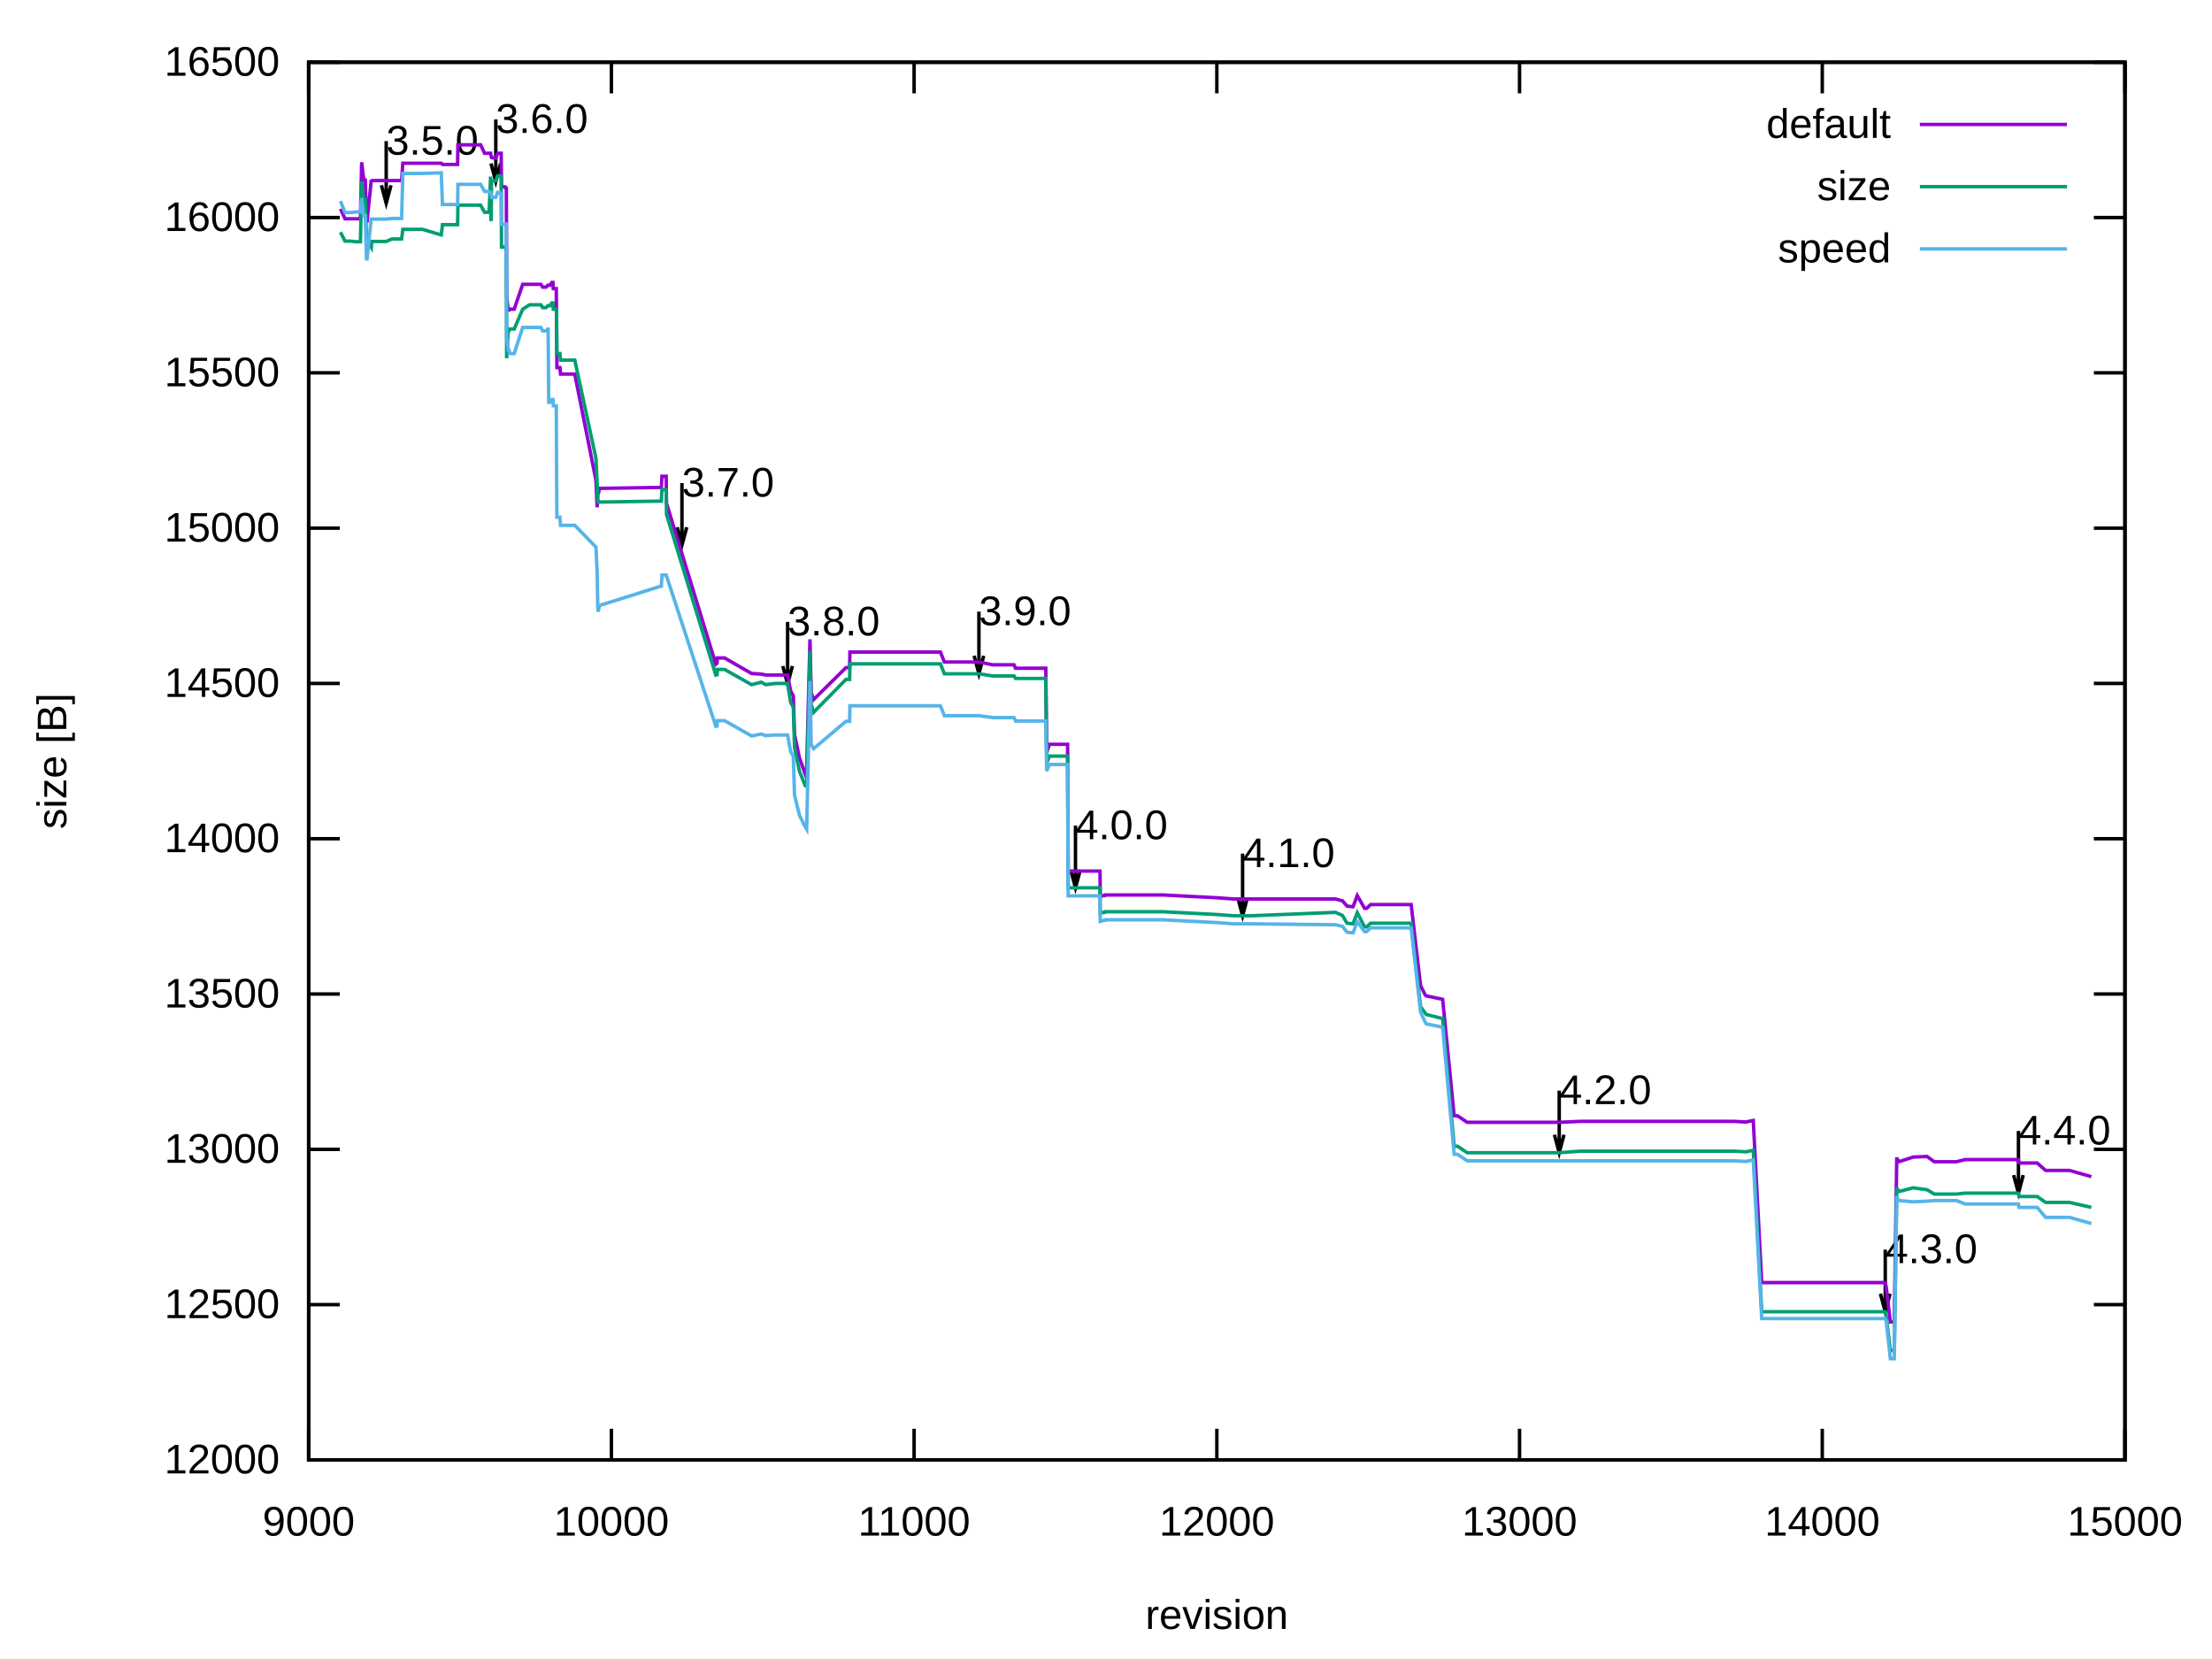
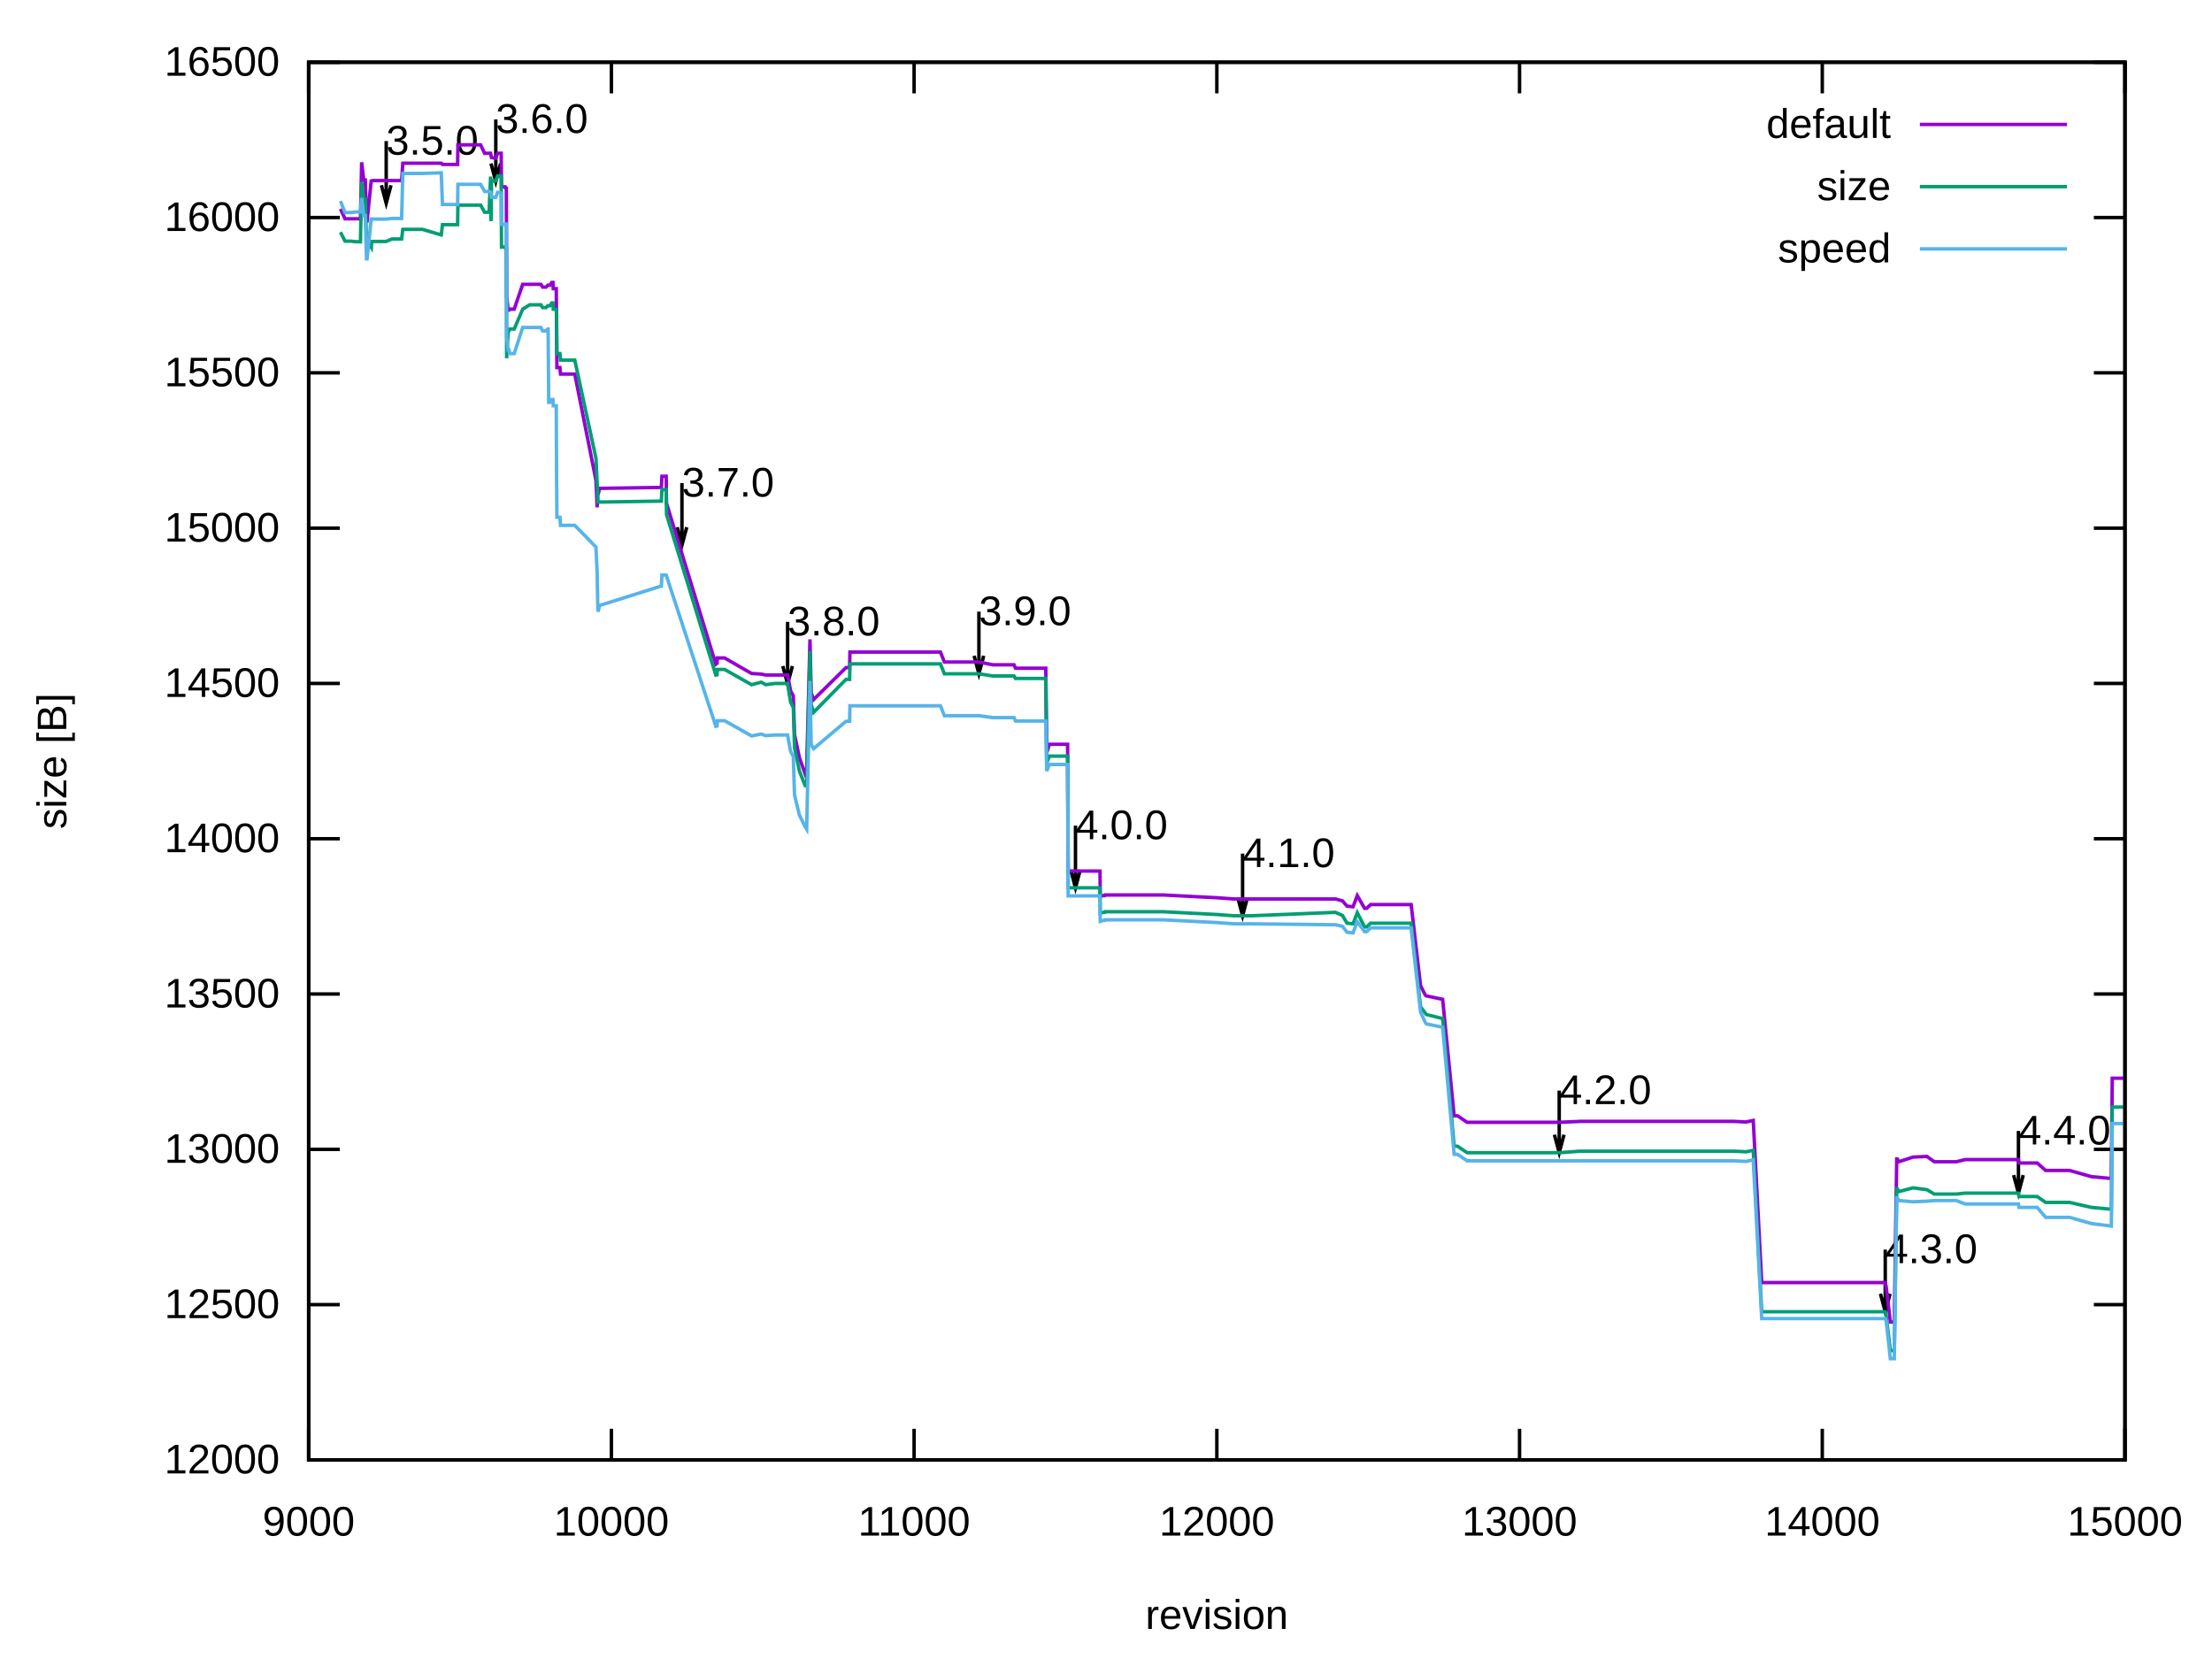
<svg xmlns="http://www.w3.org/2000/svg" xmlns:xlink="http://www.w3.org/1999/xlink" width="640" height="480" viewBox="0 0 640 480">
  <g id="gnuplot_canvas">
    <rect x="0" y="0" width="640" height="480" fill="none" />
    <defs>
      <circle id="gpDot" r="0.5" stroke-width="0.5" stroke="currentColor" />
      <path id="gpPt0" stroke-width="0.222" stroke="currentColor" d="M-1,0 h2 M0,-1 v2" />
      <path id="gpPt1" stroke-width="0.222" stroke="currentColor" d="M-1,-1 L1,1 M1,-1 L-1,1" />
      <path id="gpPt2" stroke-width="0.222" stroke="currentColor" d="M-1,0 L1,0 M0,-1 L0,1 M-1,-1 L1,1 M-1,1 L1,-1" />
      <rect id="gpPt3" stroke-width="0.222" stroke="currentColor" x="-1" y="-1" width="2" height="2" />
      <rect id="gpPt4" stroke-width="0.222" stroke="currentColor" fill="currentColor" x="-1" y="-1" width="2" height="2" />
      <circle id="gpPt5" stroke-width="0.222" stroke="currentColor" cx="0" cy="0" r="1" />
      <use xlink:href="#gpPt5" id="gpPt6" fill="currentColor" stroke="none" />
      <path id="gpPt7" stroke-width="0.222" stroke="currentColor" d="M0,-1.33 L-1.33,0.67 L1.33,0.67 z" />
      <use xlink:href="#gpPt7" id="gpPt8" fill="currentColor" stroke="none" />
      <use xlink:href="#gpPt7" id="gpPt9" stroke="currentColor" transform="rotate(180)" />
      <use xlink:href="#gpPt9" id="gpPt10" fill="currentColor" stroke="none" />
      <use xlink:href="#gpPt3" id="gpPt11" stroke="currentColor" transform="rotate(45)" />
      <use xlink:href="#gpPt11" id="gpPt12" fill="currentColor" stroke="none" />
      <path id="gpPt13" stroke-width="0.222" stroke="currentColor" d="M0,1.330 L1.265,0.411 L0.782,-1.067 L-0.782,-1.076 L-1.265,0.411 z" />
      <use xlink:href="#gpPt13" id="gpPt14" fill="currentColor" stroke="none" />
      <filter id="textbox" filterUnits="objectBoundingBox" x="0" y="0" height="1" width="1">
        <feFlood flood-color="white" flood-opacity="1" result="bgnd" />
        <feComposite in="SourceGraphic" in2="bgnd" operator="atop" />
      </filter>
      <filter id="greybox" filterUnits="objectBoundingBox" x="0" y="0" height="1" width="1">
        <feFlood flood-color="lightgrey" flood-opacity="1" result="grey" />
        <feComposite in="SourceGraphic" in2="grey" operator="atop" />
      </filter>
    </defs>
    <g fill="none" color="white" stroke="currentColor" stroke-width="1.00" stroke-linecap="butt" stroke-linejoin="miter">
</g>
    <g fill="none" color="black" stroke="currentColor" stroke-width="1.00" stroke-linecap="butt" stroke-linejoin="miter">
      <path stroke="black" d="M89.31,422.40 L98.31,422.40 M614.82,422.40 L605.82,422.40  " />
      <g transform="translate(80.92,426.30)" stroke="none" fill="black" font-family="Arial" font-size="12.00" text-anchor="end">
        <text>
          <tspan font-family="Arial"> 12000</tspan>
        </text>
      </g>
    </g>
    <g fill="none" color="black" stroke="currentColor" stroke-width="1.00" stroke-linecap="butt" stroke-linejoin="miter">
      <path stroke="black" d="M89.31,377.47 L98.31,377.47 M614.82,377.47 L605.82,377.47  " />
      <g transform="translate(80.92,381.37)" stroke="none" fill="black" font-family="Arial" font-size="12.00" text-anchor="end">
        <text>
          <tspan font-family="Arial"> 12500</tspan>
        </text>
      </g>
    </g>
    <g fill="none" color="black" stroke="currentColor" stroke-width="1.00" stroke-linecap="butt" stroke-linejoin="miter">
      <path stroke="black" d="M89.31,332.54 L98.31,332.54 M614.82,332.54 L605.82,332.54  " />
      <g transform="translate(80.92,336.44)" stroke="none" fill="black" font-family="Arial" font-size="12.00" text-anchor="end">
        <text>
          <tspan font-family="Arial"> 13000</tspan>
        </text>
      </g>
    </g>
    <g fill="none" color="black" stroke="currentColor" stroke-width="1.00" stroke-linecap="butt" stroke-linejoin="miter">
      <path stroke="black" d="M89.31,287.60 L98.31,287.60 M614.82,287.60 L605.82,287.60  " />
      <g transform="translate(80.92,291.50)" stroke="none" fill="black" font-family="Arial" font-size="12.00" text-anchor="end">
        <text>
          <tspan font-family="Arial"> 13500</tspan>
        </text>
      </g>
    </g>
    <g fill="none" color="black" stroke="currentColor" stroke-width="1.00" stroke-linecap="butt" stroke-linejoin="miter">
      <path stroke="black" d="M89.31,242.67 L98.31,242.67 M614.82,242.67 L605.82,242.67  " />
      <g transform="translate(80.92,246.57)" stroke="none" fill="black" font-family="Arial" font-size="12.00" text-anchor="end">
        <text>
          <tspan font-family="Arial"> 14000</tspan>
        </text>
      </g>
    </g>
    <g fill="none" color="black" stroke="currentColor" stroke-width="1.00" stroke-linecap="butt" stroke-linejoin="miter">
      <path stroke="black" d="M89.31,197.74 L98.31,197.74 M614.82,197.74 L605.82,197.74  " />
      <g transform="translate(80.92,201.64)" stroke="none" fill="black" font-family="Arial" font-size="12.00" text-anchor="end">
        <text>
          <tspan font-family="Arial"> 14500</tspan>
        </text>
      </g>
    </g>
    <g fill="none" color="black" stroke="currentColor" stroke-width="1.00" stroke-linecap="butt" stroke-linejoin="miter">
      <path stroke="black" d="M89.31,152.81 L98.31,152.81 M614.82,152.81 L605.82,152.81  " />
      <g transform="translate(80.92,156.71)" stroke="none" fill="black" font-family="Arial" font-size="12.00" text-anchor="end">
        <text>
          <tspan font-family="Arial"> 15000</tspan>
        </text>
      </g>
    </g>
    <g fill="none" color="black" stroke="currentColor" stroke-width="1.00" stroke-linecap="butt" stroke-linejoin="miter">
      <path stroke="black" d="M89.31,107.87 L98.31,107.87 M614.82,107.87 L605.82,107.87  " />
      <g transform="translate(80.92,111.77)" stroke="none" fill="black" font-family="Arial" font-size="12.00" text-anchor="end">
        <text>
          <tspan font-family="Arial"> 15500</tspan>
        </text>
      </g>
    </g>
    <g fill="none" color="black" stroke="currentColor" stroke-width="1.00" stroke-linecap="butt" stroke-linejoin="miter">
      <path stroke="black" d="M89.31,62.94 L98.31,62.94 M614.82,62.94 L605.82,62.94  " />
      <g transform="translate(80.92,66.84)" stroke="none" fill="black" font-family="Arial" font-size="12.00" text-anchor="end">
        <text>
          <tspan font-family="Arial"> 16000</tspan>
        </text>
      </g>
    </g>
    <g fill="none" color="black" stroke="currentColor" stroke-width="1.00" stroke-linecap="butt" stroke-linejoin="miter">
      <path stroke="black" d="M89.31,18.01 L98.31,18.01 M614.82,18.01 L605.82,18.01  " />
      <g transform="translate(80.92,21.91)" stroke="none" fill="black" font-family="Arial" font-size="12.00" text-anchor="end">
        <text>
          <tspan font-family="Arial"> 16500</tspan>
        </text>
      </g>
    </g>
    <g fill="none" color="black" stroke="currentColor" stroke-width="1.00" stroke-linecap="butt" stroke-linejoin="miter">
      <path stroke="black" d="M89.31,422.40 L89.31,413.40 M89.31,18.01 L89.31,27.01  " />
      <g transform="translate(89.31,444.30)" stroke="none" fill="black" font-family="Arial" font-size="12.00" text-anchor="middle">
        <text>
          <tspan font-family="Arial"> 9000</tspan>
        </text>
      </g>
    </g>
    <g fill="none" color="black" stroke="currentColor" stroke-width="1.00" stroke-linecap="butt" stroke-linejoin="miter">
      <path stroke="black" d="M176.90,422.40 L176.90,413.40 M176.90,18.01 L176.90,27.01  " />
      <g transform="translate(176.90,444.30)" stroke="none" fill="black" font-family="Arial" font-size="12.00" text-anchor="middle">
        <text>
          <tspan font-family="Arial"> 10000</tspan>
        </text>
      </g>
    </g>
    <g fill="none" color="black" stroke="currentColor" stroke-width="1.00" stroke-linecap="butt" stroke-linejoin="miter">
      <path stroke="black" d="M264.48,422.40 L264.48,413.40 M264.48,18.01 L264.48,27.01  " />
      <g transform="translate(264.48,444.30)" stroke="none" fill="black" font-family="Arial" font-size="12.00" text-anchor="middle">
        <text>
          <tspan font-family="Arial"> 11000</tspan>
        </text>
      </g>
    </g>
    <g fill="none" color="black" stroke="currentColor" stroke-width="1.00" stroke-linecap="butt" stroke-linejoin="miter">
      <path stroke="black" d="M352.07,422.40 L352.07,413.40 M352.07,18.01 L352.07,27.01  " />
      <g transform="translate(352.07,444.30)" stroke="none" fill="black" font-family="Arial" font-size="12.00" text-anchor="middle">
        <text>
          <tspan font-family="Arial"> 12000</tspan>
        </text>
      </g>
    </g>
    <g fill="none" color="black" stroke="currentColor" stroke-width="1.00" stroke-linecap="butt" stroke-linejoin="miter">
      <path stroke="black" d="M439.65,422.40 L439.65,413.40 M439.65,18.01 L439.65,27.01  " />
      <g transform="translate(439.65,444.30)" stroke="none" fill="black" font-family="Arial" font-size="12.00" text-anchor="middle">
        <text>
          <tspan font-family="Arial"> 13000</tspan>
        </text>
      </g>
    </g>
    <g fill="none" color="black" stroke="currentColor" stroke-width="1.00" stroke-linecap="butt" stroke-linejoin="miter">
      <path stroke="black" d="M527.24,422.40 L527.24,413.40 M527.24,18.01 L527.24,27.01  " />
      <g transform="translate(527.24,444.30)" stroke="none" fill="black" font-family="Arial" font-size="12.00" text-anchor="middle">
        <text>
          <tspan font-family="Arial"> 14000</tspan>
        </text>
      </g>
    </g>
    <g fill="none" color="black" stroke="currentColor" stroke-width="1.00" stroke-linecap="butt" stroke-linejoin="miter">
      <path stroke="black" d="M614.82,422.40 L614.82,413.40 M614.82,18.01 L614.82,27.01  " />
      <g transform="translate(614.82,444.30)" stroke="none" fill="black" font-family="Arial" font-size="12.00" text-anchor="middle">
        <text>
          <tspan font-family="Arial"> 15000</tspan>
        </text>
      </g>
    </g>
    <g fill="none" color="black" stroke="currentColor" stroke-width="1.00" stroke-linecap="butt" stroke-linejoin="miter">
</g>
    <g fill="none" color="black" stroke="currentColor" stroke-width="1.00" stroke-linecap="butt" stroke-linejoin="miter">
      <path stroke="black" d="M89.31,18.01 L89.31,422.40 L614.82,422.40 L614.82,18.01 L89.31,18.01 Z  " />
      <g transform="translate(111.73,44.74)" stroke="none" fill="black" font-family="Arial" font-size="12.00" text-anchor="start">
        <text>
          <tspan font-family="Arial">3.5.0</tspan>
        </text>
      </g>
      <g transform="translate(143.44,38.45)" stroke="none" fill="black" font-family="Arial" font-size="12.00" text-anchor="start">
        <text>
          <tspan font-family="Arial">3.6.0</tspan>
        </text>
      </g>
      <g transform="translate(197.30,143.68)" stroke="none" fill="black" font-family="Arial" font-size="12.00" text-anchor="start">
        <text>
          <tspan font-family="Arial">3.7.0</tspan>
        </text>
      </g>
      <g transform="translate(227.87,183.85)" stroke="none" fill="black" font-family="Arial" font-size="12.00" text-anchor="start">
        <text>
          <tspan font-family="Arial">3.8.0</tspan>
        </text>
      </g>
      <g transform="translate(283.22,180.88)" stroke="none" fill="black" font-family="Arial" font-size="12.00" text-anchor="start">
        <text>
          <tspan font-family="Arial">3.9.0</tspan>
        </text>
      </g>
      <g transform="translate(311.16,242.80)" stroke="none" fill="black" font-family="Arial" font-size="12.00" text-anchor="start">
        <text>
          <tspan font-family="Arial">4.0.0</tspan>
        </text>
      </g>
      <g transform="translate(359.51,250.88)" stroke="none" fill="black" font-family="Arial" font-size="12.00" text-anchor="start">
        <text>
          <tspan font-family="Arial">4.1.0</tspan>
        </text>
      </g>
      <g transform="translate(451.12,319.45)" stroke="none" fill="black" font-family="Arial" font-size="12.00" text-anchor="start">
        <text>
          <tspan font-family="Arial">4.2.0</tspan>
        </text>
      </g>
      <g transform="translate(545.45,365.46)" stroke="none" fill="black" font-family="Arial" font-size="12.00" text-anchor="start">
        <text>
          <tspan font-family="Arial">4.3.0</tspan>
        </text>
      </g>
      <g transform="translate(583.99,331.13)" stroke="none" fill="black" font-family="Arial" font-size="12.00" text-anchor="start">
        <text>
          <tspan font-family="Arial">4.4.0</tspan>
        </text>
      </g>
    </g>
    <g fill="none" color="black" stroke="currentColor" stroke-width="1.00" stroke-linecap="butt" stroke-linejoin="miter">
      <path stroke="black" d="M110.35,53.60 L111.74,58.80 L113.13,53.60 M111.74,40.83 L111.74,58.80  " />
    </g>
    <g fill="none" color="black" stroke="currentColor" stroke-width="1.00" stroke-linecap="butt" stroke-linejoin="miter">
      <path stroke="black" d="M142.06,47.31 L143.45,52.51 L144.84,47.31 M143.45,34.54 L143.45,52.51  " />
    </g>
    <g fill="none" color="black" stroke="currentColor" stroke-width="1.00" stroke-linecap="butt" stroke-linejoin="miter">
      <path stroke="black" d="M195.92,152.54 L197.31,157.74 L198.70,152.54 M197.31,139.77 L197.31,157.74  " />
    </g>
    <g fill="none" color="black" stroke="currentColor" stroke-width="1.00" stroke-linecap="butt" stroke-linejoin="miter">
      <path stroke="black" d="M226.49,192.71 L227.88,197.91 L229.27,192.71 M227.88,179.94 L227.88,197.91  " />
    </g>
    <g fill="none" color="black" stroke="currentColor" stroke-width="1.00" stroke-linecap="butt" stroke-linejoin="miter">
      <path stroke="black" d="M281.84,189.74 L283.23,194.94 L284.62,189.74 M283.23,176.97 L283.23,194.94  " />
    </g>
    <g fill="none" color="black" stroke="currentColor" stroke-width="1.00" stroke-linecap="butt" stroke-linejoin="miter">
      <path stroke="black" d="M309.78,251.66 L311.17,256.86 L312.56,251.66 M311.17,238.89 L311.17,256.86  " />
    </g>
    <g fill="none" color="black" stroke="currentColor" stroke-width="1.00" stroke-linecap="butt" stroke-linejoin="miter">
      <path stroke="black" d="M358.13,259.74 L359.52,264.95 L360.91,259.74 M359.52,246.97 L359.52,264.95  " />
    </g>
    <g fill="none" color="black" stroke="currentColor" stroke-width="1.00" stroke-linecap="butt" stroke-linejoin="miter">
      <path stroke="black" d="M449.74,328.31 L451.13,333.51 L452.52,328.31 M451.13,315.54 L451.13,333.51  " />
    </g>
    <g fill="none" color="black" stroke="currentColor" stroke-width="1.00" stroke-linecap="butt" stroke-linejoin="miter">
      <path stroke="black" d="M544.07,374.32 L545.46,379.52 L546.85,374.32 M545.46,361.55 L545.46,379.52  " />
    </g>
    <g fill="none" color="black" stroke="currentColor" stroke-width="1.00" stroke-linecap="butt" stroke-linejoin="miter">
      <path stroke="black" d="M582.61,339.99 L584.00,345.20 L585.39,339.99 M584.00,327.22 L584.00,345.20  " />
    </g>
    <g fill="none" color="black" stroke="currentColor" stroke-width="1.00" stroke-linecap="butt" stroke-linejoin="miter">
</g>
    <g id="gnuplot_plot_1">
      <g fill="none" color="black" stroke="currentColor" stroke-width="1.00" stroke-linecap="butt" stroke-linejoin="miter">
        <g transform="translate(547.09,39.91)" stroke="none" fill="black" font-family="Arial" font-size="12.00" text-anchor="end">
          <text>
            <tspan font-family="Arial">default</tspan>
          </text>
        </g>
      </g>
      <g fill="none" color="black" stroke="currentColor" stroke-width="1.00" stroke-linecap="butt" stroke-linejoin="miter">
-         <path stroke="rgb(148,   0, 211)" d="M555.48,36.01 L598.04,36.01 M98.51,60.43 L99.82,63.30 L100.17,63.30 L100.43,63.30 L101.40,63.30 L103.06,63.30   L104.29,63.30 L104.64,46.95 L105.25,52.07 L105.69,52.07 L106.04,63.93 L106.21,63.93 L107.44,51.98 L107.53,52.25   L108.40,52.25 L109.72,52.25 L111.73,52.25 L113.40,52.25 L114.80,52.25 L116.20,52.25 L116.55,47.22 L117.25,47.22   L120.32,47.22 L122.24,47.22 L127.67,47.22 L128.02,47.58 L128.29,47.58 L128.90,47.58 L129.69,47.58 L131.18,47.58   L131.96,47.58 L132.40,47.58 L132.49,41.91 L132.93,41.91 L134.94,41.91 L136.61,41.91 L137.48,41.91 L139.06,41.91   L140.20,44.34 L140.90,44.34 L141.51,44.34 L141.95,44.34 L142.04,44.88 L142.12,45.24 L142.21,45.60 L143.44,45.78   L143.96,44.34 L144.66,44.34 L144.93,44.34 L145.01,44.34 L145.10,54.05 L145.19,54.05 L145.36,54.05 L145.80,54.05   L145.89,54.05 L146.15,54.05 L146.33,54.49 L146.50,54.49 L146.59,85.77 L147.03,89.72 L147.29,89.72 L147.47,89.45   L147.55,89.45 L147.64,89.45 L148.78,89.45 L151.23,82.26 L153.25,82.26 L154.12,82.26 L154.74,82.26 L155.09,82.26   L155.96,82.26 L156.22,82.26 L156.31,82.26 L156.40,82.26 L156.49,82.26 L157.01,83.07 L157.98,83.07 L158.50,82.53   L158.59,82.53 L158.76,82.53 L159.12,82.53 L159.64,81.72 L159.99,81.72 L160.08,83.52 L160.69,83.52 L160.95,83.52   L161.04,95.20 L161.13,106.35 L162.01,106.35 L162.18,108.23 L162.53,108.23 L166.30,108.23 L172.43,138.97 L172.78,146.79   L172.95,141.57 L173.04,143.10 L173.48,141.30 L191.17,141.03 L191.35,141.03 L191.52,137.80 L192.13,137.80 L192.75,137.80   L192.84,145.62 L207.11,192.17 L207.46,191.90 L207.55,190.37 L208.95,190.37 L209.04,190.37 L209.65,190.37 L217.45,194.86   L220.25,195.04 L221.56,195.31 L224.19,195.31 L225.77,195.31 L227.87,195.31 L228.75,199.90 L229.53,201.33 L229.88,212.48   L231.29,219.22 L232.95,223.89 L233.39,222.99 L234.35,184.98 L234.70,200.43 L235.40,202.41 L244.77,193.16 L245.39,193.16   L245.74,193.16 L245.82,193.16 L245.91,188.66 L246.09,188.66 L246.96,188.66 L255.72,188.66 L260.98,188.66 L262.20,188.66   L272.10,188.66 L273.24,191.54 L277.62,191.54 L283.22,191.54 L287.25,192.35 L293.38,192.35 L293.82,193.34 L296.97,193.34   L302.58,193.34 L302.84,217.78 L303.63,215.35 L308.89,215.35 L309.06,252.02 L311.16,252.02 L315.80,252.02 L318.26,252.02   L318.34,259.39 L319.22,259.12 L319.66,259.12 L319.75,258.94 L320.27,258.94 L320.36,258.94 L327.72,258.94 L336.47,258.94   L352.15,259.75 L356.97,260.10 L359.51,260.10 L360.65,260.10 L360.82,260.10 L361.00,260.10 L361.35,260.10 L361.61,260.10   L362.05,260.10 L386.40,260.10 L388.41,260.64 L389.73,262.17 L391.48,262.35 L392.70,259.12 L394.81,262.80 L395.42,262.80   L396.56,261.72 L408.29,261.72 L411.01,285.18 L412.41,287.96 L412.67,288.14 L417.40,289.13 L420.73,322.83 L421.70,322.83   L424.50,324.72 L427.56,324.72 L428.70,324.72 L430.10,324.72 L430.89,324.72 L436.93,324.72 L451.12,324.72 L457.17,324.45   L465.93,324.45 L483.00,324.45 L500.00,324.45 L500.87,324.45 L501.75,324.45 L505.16,324.63 L507.27,324.18 L509.72,371.09   L518.48,371.09 L527.24,371.09 L543.35,371.09 L545.45,371.09 L545.72,372.26 L546.94,382.50 L547.82,382.50 L548.08,382.50   L548.78,335.32 L548.96,335.32 L549.39,336.13 L553.51,334.78 L557.54,334.60 L559.64,336.13 L562.09,336.13 L562.71,336.13   L566.04,336.13 L568.58,335.50 L571.90,335.50 L573.48,335.50 L583.99,335.50 L584.17,336.49 L589.42,336.49 L591.87,338.65   L598.79,338.65 L605.10,340.44  " />
+         <path stroke="rgb(148,   0, 211)" d="M555.48,36.01 L598.04,36.01 M98.51,60.43 L99.82,63.30 L100.17,63.30 L100.43,63.30 L101.40,63.30 L103.06,63.30   L104.29,63.30 L104.64,46.95 L105.25,52.07 L105.69,52.07 L106.04,63.93 L106.21,63.93 L107.44,51.98 L107.53,52.25   L108.40,52.25 L109.72,52.25 L111.73,52.25 L113.40,52.25 L114.80,52.25 L116.20,52.25 L116.55,47.22 L117.25,47.22   L120.32,47.22 L122.24,47.22 L127.67,47.22 L128.02,47.58 L128.29,47.58 L128.90,47.58 L129.69,47.58 L131.18,47.58   L131.96,47.58 L132.40,47.58 L132.49,41.91 L132.93,41.91 L134.94,41.91 L136.61,41.91 L137.48,41.91 L139.06,41.91   L140.20,44.34 L140.90,44.34 L141.51,44.34 L141.95,44.34 L142.04,44.88 L142.12,45.24 L142.21,45.60 L143.44,45.78   L143.96,44.34 L144.66,44.34 L144.93,44.34 L145.01,44.34 L145.10,54.05 L145.19,54.05 L145.36,54.05 L145.80,54.05   L145.89,54.05 L146.15,54.05 L146.33,54.49 L146.50,54.49 L146.59,85.77 L147.03,89.72 L147.29,89.72 L147.47,89.45   L147.55,89.45 L147.64,89.45 L148.78,89.45 L151.23,82.26 L153.25,82.26 L154.12,82.26 L154.74,82.26 L155.09,82.26   L155.96,82.26 L156.22,82.26 L156.31,82.26 L156.40,82.26 L156.49,82.26 L157.01,83.07 L157.98,83.07 L158.50,82.53   L158.59,82.53 L158.76,82.53 L159.12,82.53 L159.64,81.72 L159.99,81.72 L160.08,83.52 L160.69,83.52 L160.95,83.52   L161.04,95.20 L161.13,106.35 L162.01,106.35 L162.18,108.23 L162.53,108.23 L166.30,108.23 L172.43,138.97 L172.78,146.79   L172.95,141.57 L173.04,143.10 L173.48,141.30 L191.17,141.03 L191.35,141.03 L191.52,137.80 L192.13,137.80 L192.75,137.80   L192.84,145.62 L207.11,192.17 L207.46,191.90 L207.55,190.37 L208.95,190.37 L209.04,190.37 L209.65,190.37 L217.45,194.86   L220.25,195.04 L221.56,195.31 L224.19,195.31 L225.77,195.31 L227.87,195.31 L228.75,199.90 L229.53,201.33 L229.88,212.48   L231.29,219.22 L232.95,223.89 L233.39,222.99 L234.35,184.98 L234.70,200.43 L235.40,202.41 L244.77,193.16 L245.39,193.16   L245.74,193.16 L245.82,193.16 L245.91,188.66 L246.09,188.66 L246.96,188.66 L255.72,188.66 L260.98,188.66 L262.20,188.66   L272.10,188.66 L273.24,191.54 L277.62,191.54 L283.22,191.54 L287.25,192.35 L293.38,192.35 L293.82,193.34 L296.97,193.34   L302.58,193.34 L302.84,217.78 L303.63,215.35 L308.89,215.35 L309.06,252.02 L311.16,252.02 L315.80,252.02 L318.26,252.02   L318.34,259.39 L319.22,259.12 L319.66,259.12 L319.75,258.94 L320.27,258.94 L320.36,258.94 L327.72,258.94 L336.47,258.94   L352.15,259.75 L356.97,260.10 L359.51,260.10 L360.65,260.10 L360.82,260.10 L361.00,260.10 L361.35,260.10 L361.61,260.10   L362.05,260.10 L386.40,260.10 L388.41,260.64 L389.73,262.17 L391.48,262.35 L392.70,259.12 L394.81,262.80 L395.42,262.80   L396.56,261.72 L408.29,261.72 L411.01,285.18 L412.41,287.96 L412.67,288.14 L417.40,289.13 L420.73,322.83 L421.70,322.83   L424.50,324.72 L427.56,324.72 L428.70,324.72 L430.10,324.72 L430.89,324.72 L436.93,324.72 L451.12,324.72 L457.17,324.45   L465.93,324.45 L483.00,324.45 L500.00,324.45 L500.87,324.45 L501.75,324.45 L505.16,324.63 L507.27,324.18 L509.72,371.09   L518.48,371.09 L527.24,371.09 L543.35,371.09 L545.45,371.09 L545.72,372.26 L546.94,382.50 L547.82,382.50 L548.08,382.50   L548.78,335.32 L548.96,335.32 L549.39,336.13 L553.51,334.78 L557.54,334.60 L559.64,336.13 L562.09,336.13 L562.71,336.13   L566.04,336.13 L568.58,335.50 L571.90,335.50 L573.48,335.50 L583.99,335.50 L584.17,336.49 L589.42,336.49 L591.87,338.65   L598.79,338.65 L605.10,340.44 L610.88,340.98 L611.14,311.96 L614.47,311.96  " />
      </g>
    </g>
    <g id="gnuplot_plot_2">
      <g fill="none" color="black" stroke="currentColor" stroke-width="1.00" stroke-linecap="butt" stroke-linejoin="miter">
        <g transform="translate(547.09,57.91)" stroke="none" fill="black" font-family="Arial" font-size="12.00" text-anchor="end">
          <text>
            <tspan font-family="Arial">size</tspan>
          </text>
        </g>
      </g>
      <g fill="none" color="black" stroke="currentColor" stroke-width="1.00" stroke-linecap="butt" stroke-linejoin="miter">
-         <path stroke="rgb(  0, 158, 115)" d="M555.48,54.01 L598.04,54.01 M98.51,67.17 L99.82,69.77 L100.17,69.77 L100.43,69.77 L101.40,69.77 L103.06,69.95   L104.29,69.95 L104.64,52.61 L105.25,57.73 L105.69,57.73 L106.04,69.59 L106.21,69.59 L107.44,71.57 L107.53,69.86   L108.40,69.86 L109.72,69.86 L111.73,69.86 L113.40,69.14 L114.80,69.14 L116.20,69.14 L116.55,66.36 L117.25,66.36   L120.32,66.36 L122.24,66.36 L127.67,67.97 L128.02,65.01 L128.29,65.01 L128.90,65.01 L129.69,65.01 L131.18,65.01   L131.96,65.01 L132.40,65.01 L132.49,59.35 L132.93,59.35 L134.94,59.35 L136.61,59.35 L137.48,59.35 L139.06,59.35   L140.20,61.41 L140.90,61.41 L141.51,61.41 L141.95,51.08 L142.04,63.57 L142.12,63.93 L142.21,52.34 L143.44,52.34   L143.96,50.90 L144.66,50.90 L144.93,50.90 L145.01,51.08 L145.10,71.48 L145.19,71.48 L145.36,71.48 L145.80,71.48   L145.89,71.48 L146.15,71.48 L146.33,71.93 L146.50,71.93 L146.59,103.65 L147.03,95.65 L147.29,95.65 L147.47,95.20   L147.55,95.20 L147.64,95.20 L148.78,95.20 L151.23,89.45 L153.25,88.19 L154.12,88.19 L154.74,88.19 L155.09,88.19   L155.96,88.19 L156.22,88.19 L156.31,88.19 L156.40,88.19 L156.49,88.19 L157.01,89.00 L157.98,89.00 L158.50,88.46   L158.59,88.46 L158.76,88.46 L159.12,88.46 L159.64,87.65 L159.99,87.65 L160.08,89.45 L160.69,89.45 L160.95,89.45   L161.04,91.16 L161.13,102.30 L162.01,102.30 L162.18,104.19 L162.53,104.19 L166.30,104.19 L172.43,132.59 L172.78,139.78   L172.95,143.73 L173.04,145.26 L173.48,145.26 L191.17,144.99 L191.35,144.99 L191.52,141.66 L192.13,141.66 L192.75,141.66   L192.84,148.85 L207.11,195.31 L207.46,195.22 L207.55,193.69 L208.95,193.69 L209.04,193.69 L209.65,193.69 L217.45,198.10   L220.25,197.38 L221.56,198.10 L224.19,197.74 L225.77,197.74 L227.87,197.74 L228.75,203.22 L229.53,204.66 L229.88,216.34   L231.29,223.08 L232.95,227.30 L233.39,227.48 L234.35,188.30 L234.70,203.85 L235.40,206.10 L244.77,196.57 L245.39,196.57   L245.74,196.57 L245.82,196.57 L245.91,192.08 L246.09,192.08 L246.96,192.08 L255.72,192.08 L260.98,192.08 L262.20,192.08   L272.10,192.08 L273.24,194.95 L277.62,194.95 L283.22,194.95 L287.25,195.58 L293.38,195.58 L293.82,196.30 L296.97,196.30   L302.58,196.30 L302.84,220.74 L303.63,218.77 L308.89,218.77 L309.06,256.87 L311.16,256.87 L315.80,256.87 L318.26,256.87   L318.34,264.24 L319.22,263.97 L319.66,263.97 L319.75,263.79 L320.27,263.79 L320.36,263.79 L327.72,263.79 L336.47,263.79   L352.15,264.60 L356.97,264.96 L359.51,264.96 L360.65,264.96 L360.82,264.96 L361.00,264.96 L361.35,264.96 L361.61,264.96   L362.05,264.96 L386.40,263.97 L388.41,264.87 L389.73,267.11 L391.48,267.29 L392.70,264.06 L394.81,268.19 L395.42,268.19   L396.56,267.11 L408.29,267.11 L411.01,291.29 L412.41,293.17 L412.67,293.53 L417.40,294.70 L420.73,331.64 L421.70,331.64   L424.50,333.52 L427.56,333.52 L428.70,333.52 L430.10,333.52 L430.89,333.52 L436.93,333.52 L451.12,333.52 L457.17,333.07   L465.93,333.07 L483.00,333.07 L500.00,333.07 L500.87,333.07 L501.75,333.07 L505.16,333.25 L507.27,332.81 L509.72,379.53   L518.48,379.53 L527.24,379.53 L543.35,379.53 L545.45,379.53 L545.72,380.70 L546.94,390.77 L547.82,390.77 L548.08,390.77   L548.78,343.95 L548.96,343.95 L549.39,344.76 L553.51,343.68 L557.54,344.22 L559.64,345.48 L562.09,345.48 L562.71,345.48   L566.04,345.48 L568.58,345.21 L571.90,345.21 L573.48,345.21 L583.99,345.21 L584.17,346.19 L589.42,346.19 L591.87,347.90   L598.79,347.90 L605.10,349.34  " />
+         <path stroke="rgb(  0, 158, 115)" d="M555.48,54.01 L598.04,54.01 M98.51,67.17 L99.82,69.77 L100.17,69.77 L100.43,69.77 L101.40,69.77 L103.06,69.95   L104.29,69.95 L104.64,52.61 L105.25,57.73 L105.69,57.73 L106.04,69.59 L106.21,69.59 L107.44,71.57 L107.53,69.86   L108.40,69.86 L109.72,69.86 L111.73,69.86 L113.40,69.14 L114.80,69.14 L116.20,69.14 L116.55,66.36 L117.25,66.36   L120.32,66.36 L122.24,66.36 L127.67,67.97 L128.02,65.01 L128.29,65.01 L128.90,65.01 L129.69,65.01 L131.18,65.01   L131.96,65.01 L132.40,65.01 L132.49,59.35 L132.93,59.35 L134.94,59.35 L136.61,59.35 L137.48,59.35 L139.06,59.35   L140.20,61.41 L140.90,61.41 L141.51,61.41 L141.95,51.08 L142.04,63.57 L142.12,63.93 L142.21,52.34 L143.44,52.34   L143.96,50.90 L144.66,50.90 L144.93,50.90 L145.01,51.08 L145.10,71.48 L145.19,71.48 L145.36,71.48 L145.80,71.48   L145.89,71.48 L146.15,71.48 L146.33,71.93 L146.50,71.93 L146.59,103.65 L147.03,95.65 L147.29,95.65 L147.47,95.20   L147.55,95.20 L147.64,95.20 L148.78,95.20 L151.23,89.45 L153.25,88.19 L154.12,88.19 L154.74,88.19 L155.09,88.19   L155.96,88.19 L156.22,88.19 L156.31,88.19 L156.40,88.19 L156.49,88.19 L157.01,89.00 L157.98,89.00 L158.50,88.46   L158.59,88.46 L158.76,88.46 L159.12,88.46 L159.64,87.65 L159.99,87.65 L160.08,89.45 L160.69,89.45 L160.95,89.45   L161.04,91.16 L161.13,102.30 L162.01,102.30 L162.18,104.19 L162.53,104.19 L166.30,104.19 L172.43,132.59 L172.78,139.78   L172.95,143.73 L173.04,145.26 L173.48,145.26 L191.17,144.99 L191.35,144.99 L191.52,141.66 L192.13,141.66 L192.75,141.66   L192.84,148.85 L207.11,195.31 L207.46,195.22 L207.55,193.69 L208.95,193.69 L209.04,193.69 L209.65,193.69 L217.45,198.10   L220.25,197.38 L221.56,198.10 L224.19,197.74 L225.77,197.74 L227.87,197.74 L228.75,203.22 L229.53,204.66 L229.88,216.34   L231.29,223.08 L232.95,227.30 L233.39,227.48 L234.35,188.30 L234.70,203.85 L235.40,206.10 L244.77,196.57 L245.39,196.57   L245.74,196.57 L245.82,196.57 L245.91,192.08 L246.09,192.08 L246.96,192.08 L255.72,192.08 L260.98,192.08 L262.20,192.08   L272.10,192.08 L273.24,194.95 L277.62,194.95 L283.22,194.95 L287.25,195.58 L293.38,195.58 L293.82,196.30 L296.97,196.30   L302.58,196.30 L302.84,220.74 L303.63,218.77 L308.89,218.77 L309.06,256.87 L311.16,256.87 L315.80,256.87 L318.26,256.87   L318.34,264.24 L319.22,263.97 L319.66,263.97 L319.75,263.79 L320.27,263.79 L320.36,263.79 L327.72,263.79 L336.47,263.79   L352.15,264.60 L356.97,264.96 L359.51,264.96 L360.65,264.96 L360.82,264.96 L361.00,264.96 L361.35,264.96 L361.61,264.96   L362.05,264.96 L386.40,263.97 L388.41,264.87 L389.73,267.11 L391.48,267.29 L392.70,264.06 L394.81,268.19 L395.42,268.19   L396.56,267.11 L408.29,267.11 L411.01,291.29 L412.41,293.17 L412.67,293.53 L417.40,294.70 L420.73,331.64 L421.70,331.64   L424.50,333.52 L427.56,333.52 L428.70,333.52 L430.10,333.52 L430.89,333.52 L436.93,333.52 L451.12,333.52 L457.17,333.07   L465.93,333.07 L483.00,333.07 L500.00,333.07 L500.87,333.07 L501.75,333.07 L505.16,333.25 L507.27,332.81 L509.72,379.53   L518.48,379.53 L527.24,379.53 L543.35,379.53 L545.45,379.53 L545.72,380.70 L546.94,390.77 L547.82,390.77 L548.08,390.77   L548.78,343.95 L548.96,343.95 L549.39,344.76 L553.51,343.68 L557.54,344.22 L559.64,345.48 L562.09,345.48 L562.71,345.48   L566.04,345.48 L568.58,345.21 L571.90,345.21 L573.48,345.21 L583.99,345.21 L584.17,346.19 L589.42,346.19 L591.87,347.90   L598.79,347.90 L605.10,349.34 L610.88,349.88 L611.14,320.31 L614.47,320.31  " />
      </g>
    </g>
    <g id="gnuplot_plot_3">
      <g fill="none" color="black" stroke="currentColor" stroke-width="1.00" stroke-linecap="butt" stroke-linejoin="miter">
        <g transform="translate(547.09,75.91)" stroke="none" fill="black" font-family="Arial" font-size="12.00" text-anchor="end">
          <text>
            <tspan font-family="Arial">speed</tspan>
          </text>
        </g>
      </g>
      <g fill="none" color="black" stroke="currentColor" stroke-width="1.00" stroke-linecap="butt" stroke-linejoin="miter">
-         <path stroke="rgb( 86, 180, 233)" d="M555.48,72.01 L598.04,72.01 M98.51,58.18 L99.82,61.50 L100.17,61.50 L100.43,61.50 L101.40,61.50 L103.06,61.32   L104.29,61.32 L104.64,57.28 L105.25,62.40 L105.69,62.40 L106.04,74.89 L106.21,74.89 L107.44,62.94 L107.53,63.39   L108.40,63.39 L109.72,63.39 L111.73,63.39 L113.40,63.21 L114.80,63.21 L116.20,63.21 L116.55,50.18 L117.25,50.18   L120.32,50.18 L122.24,50.18 L127.67,50.00 L128.02,59.17 L128.29,59.17 L128.90,59.17 L129.69,59.17 L131.18,59.17   L131.96,59.17 L132.40,59.17 L132.49,53.33 L132.93,53.33 L134.94,53.33 L136.61,53.33 L137.48,53.33 L139.06,53.33   L140.20,55.39 L140.90,55.39 L141.51,55.39 L141.95,55.57 L142.04,55.93 L142.12,56.47 L142.21,57.10 L143.44,57.10   L143.96,55.66 L144.66,55.66 L144.93,55.66 L145.01,55.48 L145.10,64.92 L145.19,64.92 L145.36,64.92 L145.80,64.92   L145.89,64.92 L146.15,64.92 L146.33,64.83 L146.50,64.83 L146.59,97.54 L147.03,101.31 L147.29,101.31 L147.47,102.30   L147.55,102.30 L147.64,102.30 L148.78,102.30 L151.23,94.75 L153.25,94.75 L154.12,94.75 L154.74,94.75 L155.09,94.75   L155.96,94.75 L156.22,94.75 L156.31,94.75 L156.40,94.75 L156.49,94.75 L157.01,95.74 L157.98,95.74 L158.50,95.20   L158.59,95.20 L158.76,116.41 L159.12,116.41 L159.64,115.60 L159.99,115.60 L160.08,117.40 L160.69,117.40 L160.95,117.40   L161.04,138.52 L161.13,149.66 L162.01,149.66 L162.18,152.00 L162.53,152.00 L166.30,152.00 L172.43,158.29 L172.78,165.75   L172.95,175.45 L173.04,176.98 L173.48,175.18 L191.17,169.61 L191.35,169.61 L191.52,166.38 L192.13,166.38 L192.75,166.38   L192.84,166.65 L207.11,210.14 L207.46,210.05 L207.55,208.52 L208.95,208.52 L209.04,208.52 L209.65,208.52 L217.45,212.93   L220.25,212.39 L221.56,212.84 L224.19,212.66 L225.77,212.66 L227.87,212.66 L228.75,217.42 L229.53,218.86 L229.88,230.00   L231.29,235.84 L232.95,239.17 L233.39,239.89 L234.35,197.02 L234.70,215.44 L235.40,216.61 L244.77,208.70 L245.39,208.70   L245.74,208.70 L245.82,208.70 L245.91,204.21 L246.09,204.21 L246.96,204.21 L255.72,204.21 L260.98,204.21 L262.20,204.21   L272.10,204.21 L273.24,207.08 L277.62,207.08 L283.22,207.08 L287.25,207.62 L293.38,207.62 L293.82,208.61 L296.97,208.61   L302.58,208.61 L302.84,223.08 L303.63,221.19 L308.89,221.19 L309.06,259.21 L311.16,259.21 L315.80,259.21 L318.26,259.21   L318.34,266.58 L319.22,266.31 L319.66,266.31 L319.75,266.13 L320.27,266.13 L320.36,266.13 L327.72,266.13 L336.47,266.13   L352.15,266.93 L356.97,267.29 L359.51,267.29 L360.65,267.29 L360.82,267.29 L361.00,267.29 L361.35,267.29 L361.61,267.29   L362.05,267.29 L386.40,267.56 L388.41,268.01 L389.73,269.72 L391.48,269.90 L392.70,266.66 L394.81,269.54 L395.42,269.54   L396.56,268.46 L408.29,268.46 L411.01,292.82 L412.41,295.87 L412.67,296.23 L417.40,297.22 L420.73,333.97 L421.70,333.97   L424.50,335.86 L427.56,335.86 L428.70,335.86 L430.10,335.86 L430.89,335.86 L436.93,335.86 L451.12,335.86 L457.17,335.86   L465.93,335.86 L483.00,335.86 L500.00,335.86 L500.87,335.86 L501.75,335.86 L505.16,336.04 L507.27,335.59 L509.72,381.51   L518.48,381.51 L527.24,381.51 L543.35,381.51 L545.45,381.51 L545.72,382.14 L546.94,393.10 L547.82,393.10 L548.08,393.10   L548.78,346.55 L548.96,346.55 L549.39,347.36 L553.51,347.72 L557.54,347.54 L559.64,347.36 L562.09,347.36 L562.71,347.36   L566.04,347.36 L568.58,348.35 L571.90,348.35 L573.48,348.35 L583.99,348.35 L584.17,349.34 L589.42,349.34 L591.87,352.22   L598.79,352.22 L605.10,354.01  " />
+         <path stroke="rgb( 86, 180, 233)" d="M555.48,72.01 L598.04,72.01 M98.51,58.18 L99.82,61.50 L100.17,61.50 L100.43,61.50 L101.40,61.50 L103.06,61.32   L104.29,61.32 L104.64,57.28 L105.25,62.40 L105.69,62.40 L106.04,74.89 L106.21,74.89 L107.44,62.94 L107.53,63.39   L108.40,63.39 L109.72,63.39 L111.73,63.39 L113.40,63.21 L114.80,63.21 L116.20,63.21 L116.55,50.18 L117.25,50.18   L120.32,50.18 L122.24,50.18 L127.67,50.00 L128.02,59.17 L128.29,59.17 L128.90,59.17 L129.69,59.17 L131.18,59.17   L131.96,59.17 L132.40,59.17 L132.49,53.33 L132.93,53.33 L134.94,53.33 L136.61,53.33 L137.48,53.33 L139.06,53.33   L140.20,55.39 L140.90,55.39 L141.51,55.39 L141.95,55.57 L142.04,55.93 L142.12,56.47 L142.21,57.10 L143.44,57.10   L143.96,55.66 L144.66,55.66 L144.93,55.66 L145.01,55.48 L145.10,64.92 L145.19,64.92 L145.36,64.92 L145.80,64.92   L145.89,64.92 L146.15,64.92 L146.33,64.83 L146.50,64.83 L146.59,97.54 L147.03,101.31 L147.29,101.31 L147.47,102.30   L147.55,102.30 L147.64,102.30 L148.78,102.30 L151.23,94.75 L153.25,94.75 L154.12,94.75 L154.74,94.75 L155.09,94.75   L155.96,94.75 L156.22,94.75 L156.31,94.75 L156.40,94.75 L156.49,94.75 L157.01,95.74 L157.98,95.74 L158.50,95.20   L158.59,95.20 L158.76,116.41 L159.12,116.41 L159.64,115.60 L159.99,115.60 L160.08,117.40 L160.69,117.40 L160.95,117.40   L161.04,138.52 L161.13,149.66 L162.01,149.66 L162.18,152.00 L162.53,152.00 L166.30,152.00 L172.43,158.29 L172.78,165.75   L172.95,175.45 L173.04,176.98 L173.48,175.18 L191.17,169.61 L191.35,169.61 L191.52,166.38 L192.13,166.38 L192.75,166.38   L192.84,166.65 L207.11,210.14 L207.46,210.05 L207.55,208.52 L208.95,208.52 L209.04,208.52 L209.65,208.52 L217.45,212.93   L220.25,212.39 L221.56,212.84 L224.19,212.66 L225.77,212.66 L227.87,212.66 L228.75,217.42 L229.53,218.86 L229.88,230.00   L231.29,235.84 L232.95,239.17 L233.39,239.89 L234.35,197.02 L234.70,215.44 L235.40,216.61 L244.77,208.70 L245.39,208.70   L245.74,208.70 L245.82,208.70 L245.91,204.21 L246.09,204.21 L246.96,204.21 L255.72,204.21 L260.98,204.21 L262.20,204.21   L272.10,204.21 L273.24,207.08 L277.62,207.08 L283.22,207.08 L287.25,207.62 L293.38,207.62 L293.82,208.61 L296.97,208.61   L302.58,208.61 L302.84,223.08 L303.63,221.19 L308.89,221.19 L309.06,259.21 L311.16,259.21 L315.80,259.21 L318.26,259.21   L318.34,266.58 L319.22,266.31 L319.66,266.31 L319.75,266.13 L320.27,266.13 L320.36,266.13 L327.72,266.13 L336.47,266.13   L352.15,266.93 L356.97,267.29 L359.51,267.29 L360.65,267.29 L360.82,267.29 L361.00,267.29 L361.35,267.29 L361.61,267.29   L362.05,267.29 L386.40,267.56 L388.41,268.01 L389.73,269.72 L391.48,269.90 L392.70,266.66 L394.81,269.54 L395.42,269.54   L396.56,268.46 L408.29,268.46 L411.01,292.82 L412.41,295.87 L412.67,296.23 L417.40,297.22 L420.73,333.97 L421.70,333.97   L424.50,335.86 L427.56,335.86 L428.70,335.86 L430.10,335.86 L430.89,335.86 L436.93,335.86 L451.12,335.86 L457.17,335.86   L465.93,335.86 L483.00,335.86 L500.00,335.86 L500.87,335.86 L501.75,335.86 L505.16,336.04 L507.27,335.59 L509.72,381.51   L518.48,381.51 L527.24,381.51 L543.35,381.51 L545.45,381.51 L545.72,382.14 L546.94,393.10 L547.82,393.10 L548.08,393.10   L548.78,346.55 L548.96,346.55 L549.39,347.36 L553.51,347.72 L557.54,347.54 L559.64,347.36 L562.09,347.36 L562.71,347.36   L566.04,347.36 L568.58,348.35 L571.90,348.35 L573.48,348.35 L583.99,348.35 L584.17,349.34 L589.42,349.34 L591.87,352.22   L598.79,352.22 L605.10,354.01 L610.88,354.73 L611.14,325.08 L614.47,325.08  " />
      </g>
    </g>
    <g fill="none" color="white" stroke="rgb( 86, 180, 233)" stroke-width="2.00" stroke-linecap="butt" stroke-linejoin="miter">
</g>
    <g fill="none" color="black" stroke="currentColor" stroke-width="2.00" stroke-linecap="butt" stroke-linejoin="miter">
</g>
    <g fill="none" color="black" stroke="black" stroke-width="1.00" stroke-linecap="butt" stroke-linejoin="miter">
</g>
    <g fill="none" color="black" stroke="currentColor" stroke-width="1.00" stroke-linecap="butt" stroke-linejoin="miter">
      <path stroke="black" d="M89.31,18.01 L89.31,422.40 L614.82,422.40 L614.82,18.01 L89.31,18.01 Z  " />
      <g transform="translate(19.18,220.21) rotate(270.00)" stroke="none" fill="black" font-family="Arial" font-size="12.00" text-anchor="middle">
        <text>
          <tspan font-family="Arial">size [B]</tspan>
        </text>
      </g>
    </g>
    <g fill="none" color="black" stroke="currentColor" stroke-width="1.00" stroke-linecap="butt" stroke-linejoin="miter">
      <g transform="translate(352.06,471.30)" stroke="none" fill="black" font-family="Arial" font-size="12.00" text-anchor="middle">
        <text>
          <tspan font-family="Arial">revision</tspan>
        </text>
      </g>
    </g>
    <g fill="none" color="black" stroke="currentColor" stroke-width="1.00" stroke-linecap="butt" stroke-linejoin="miter">
</g>
    <g fill="none" color="black" stroke="currentColor" stroke-width="1.00" stroke-linecap="butt" stroke-linejoin="miter">
</g>
  </g>
</svg>
